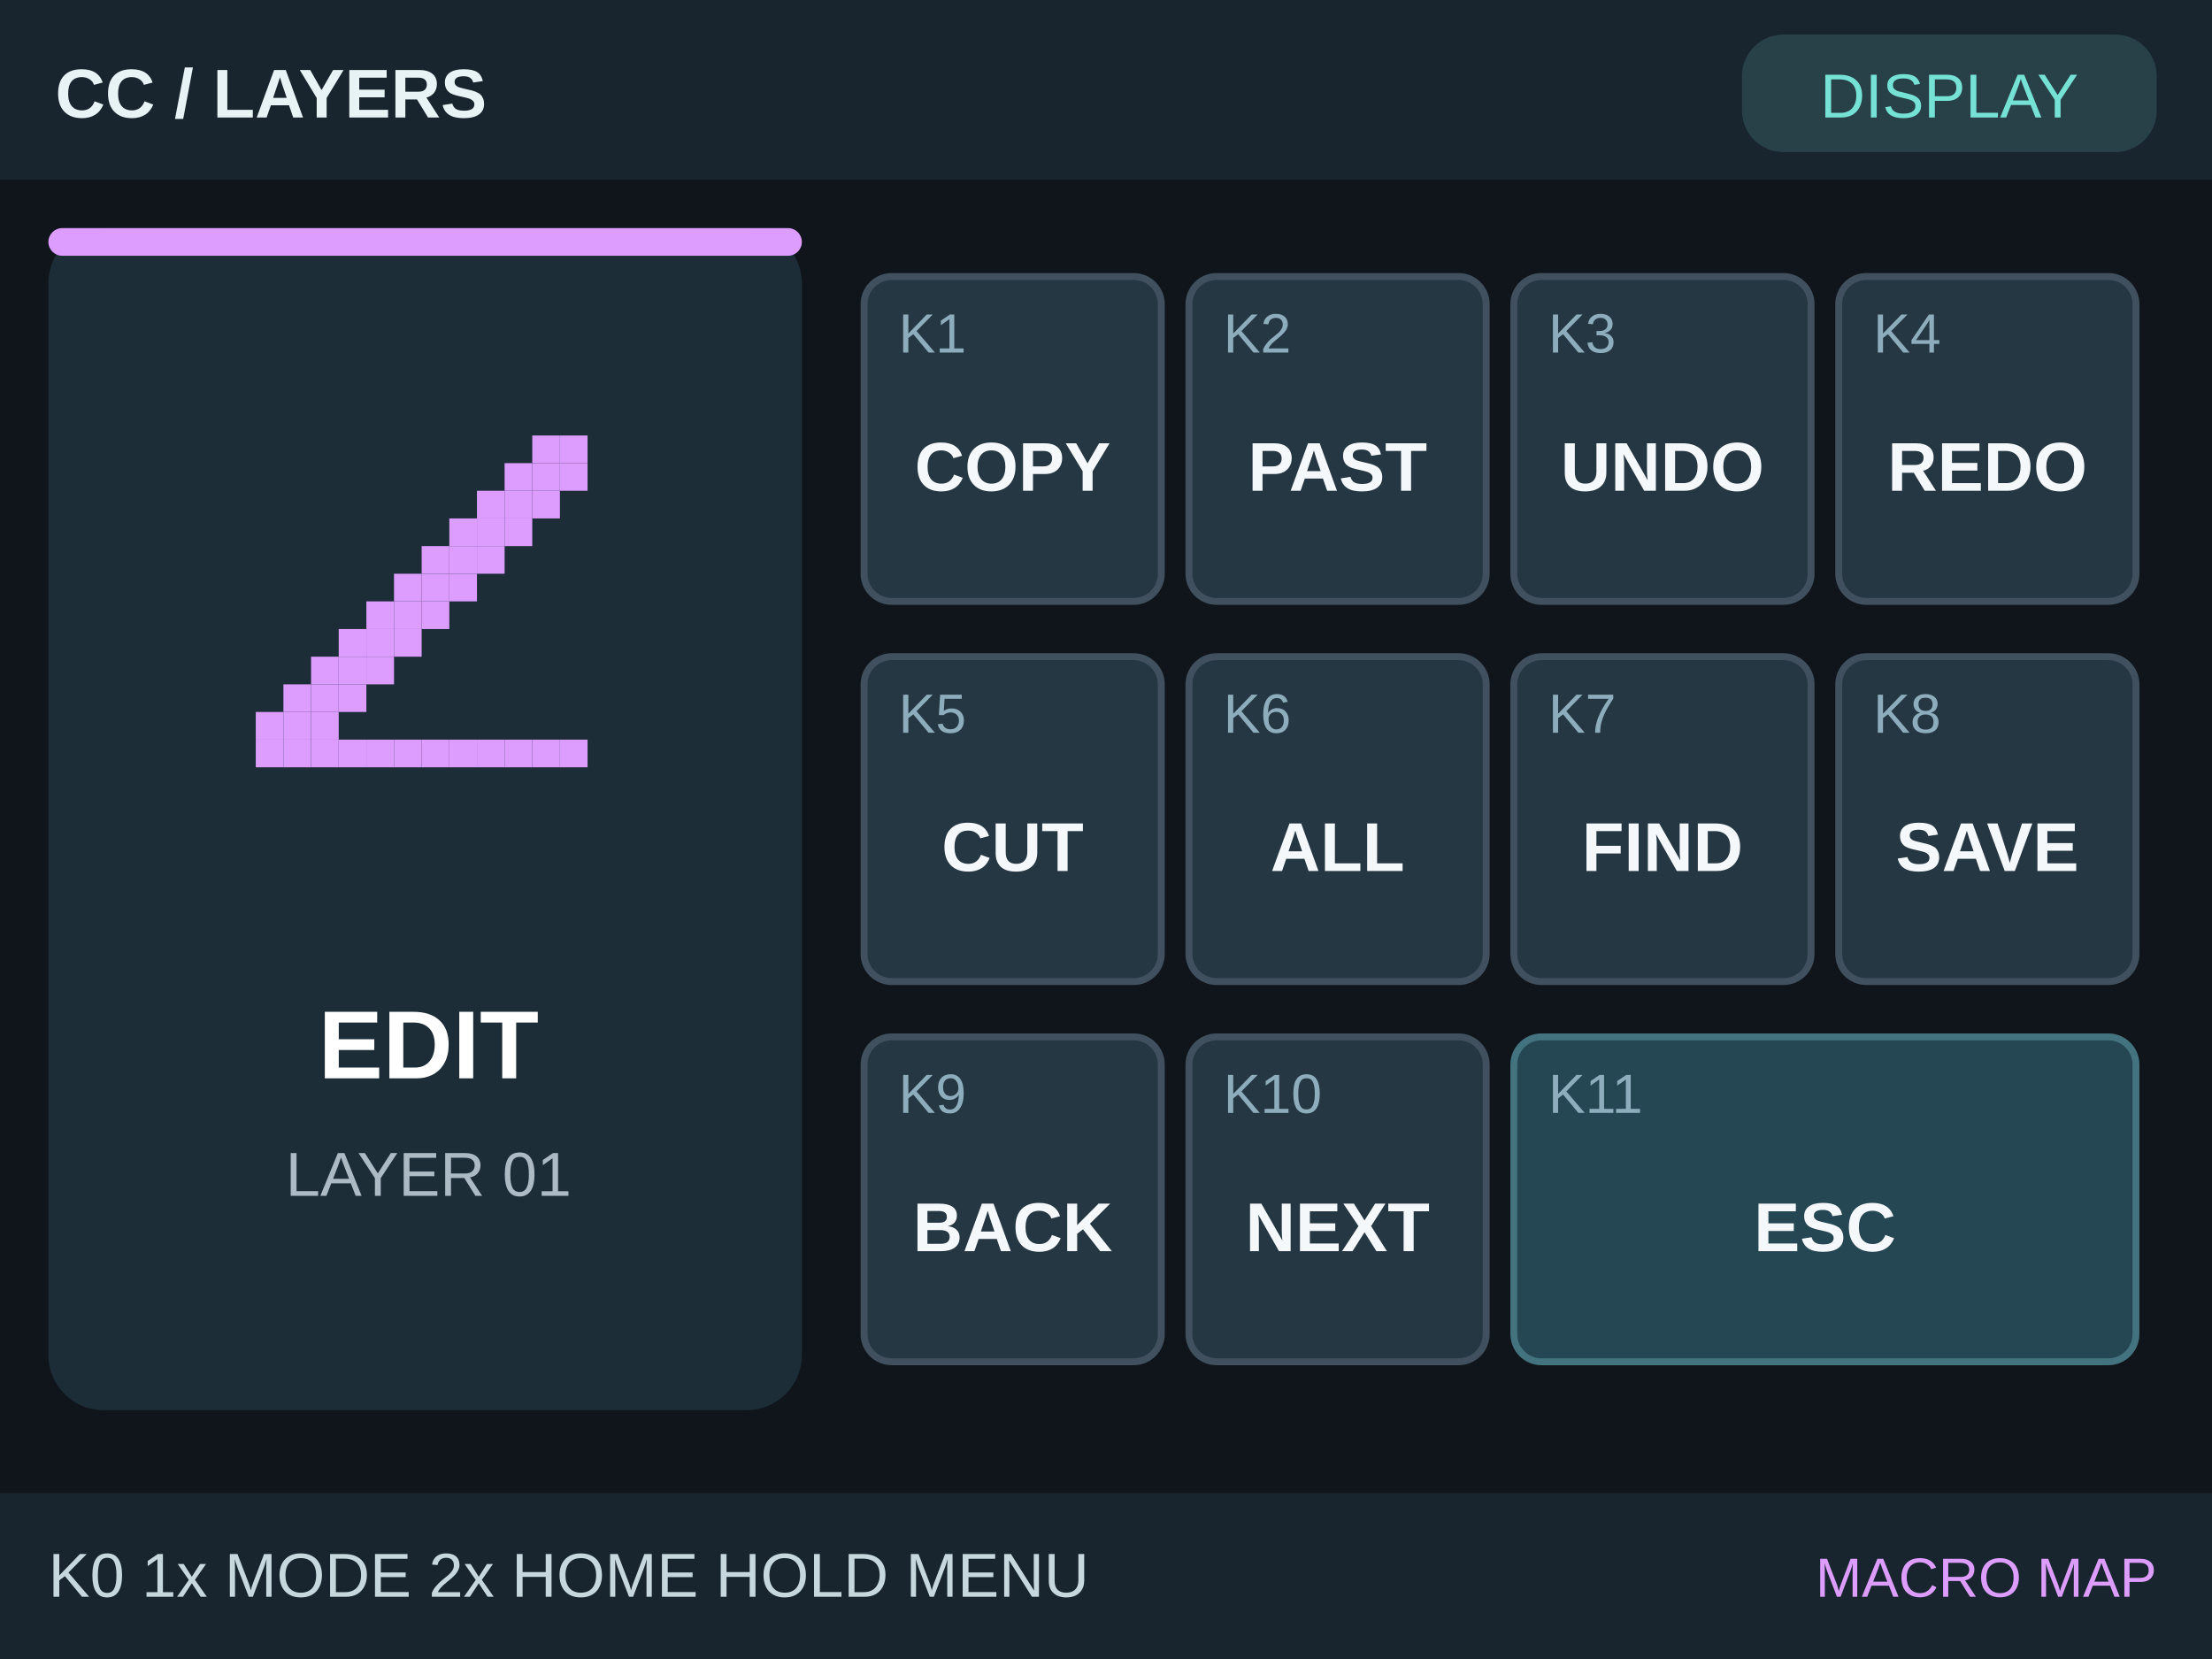
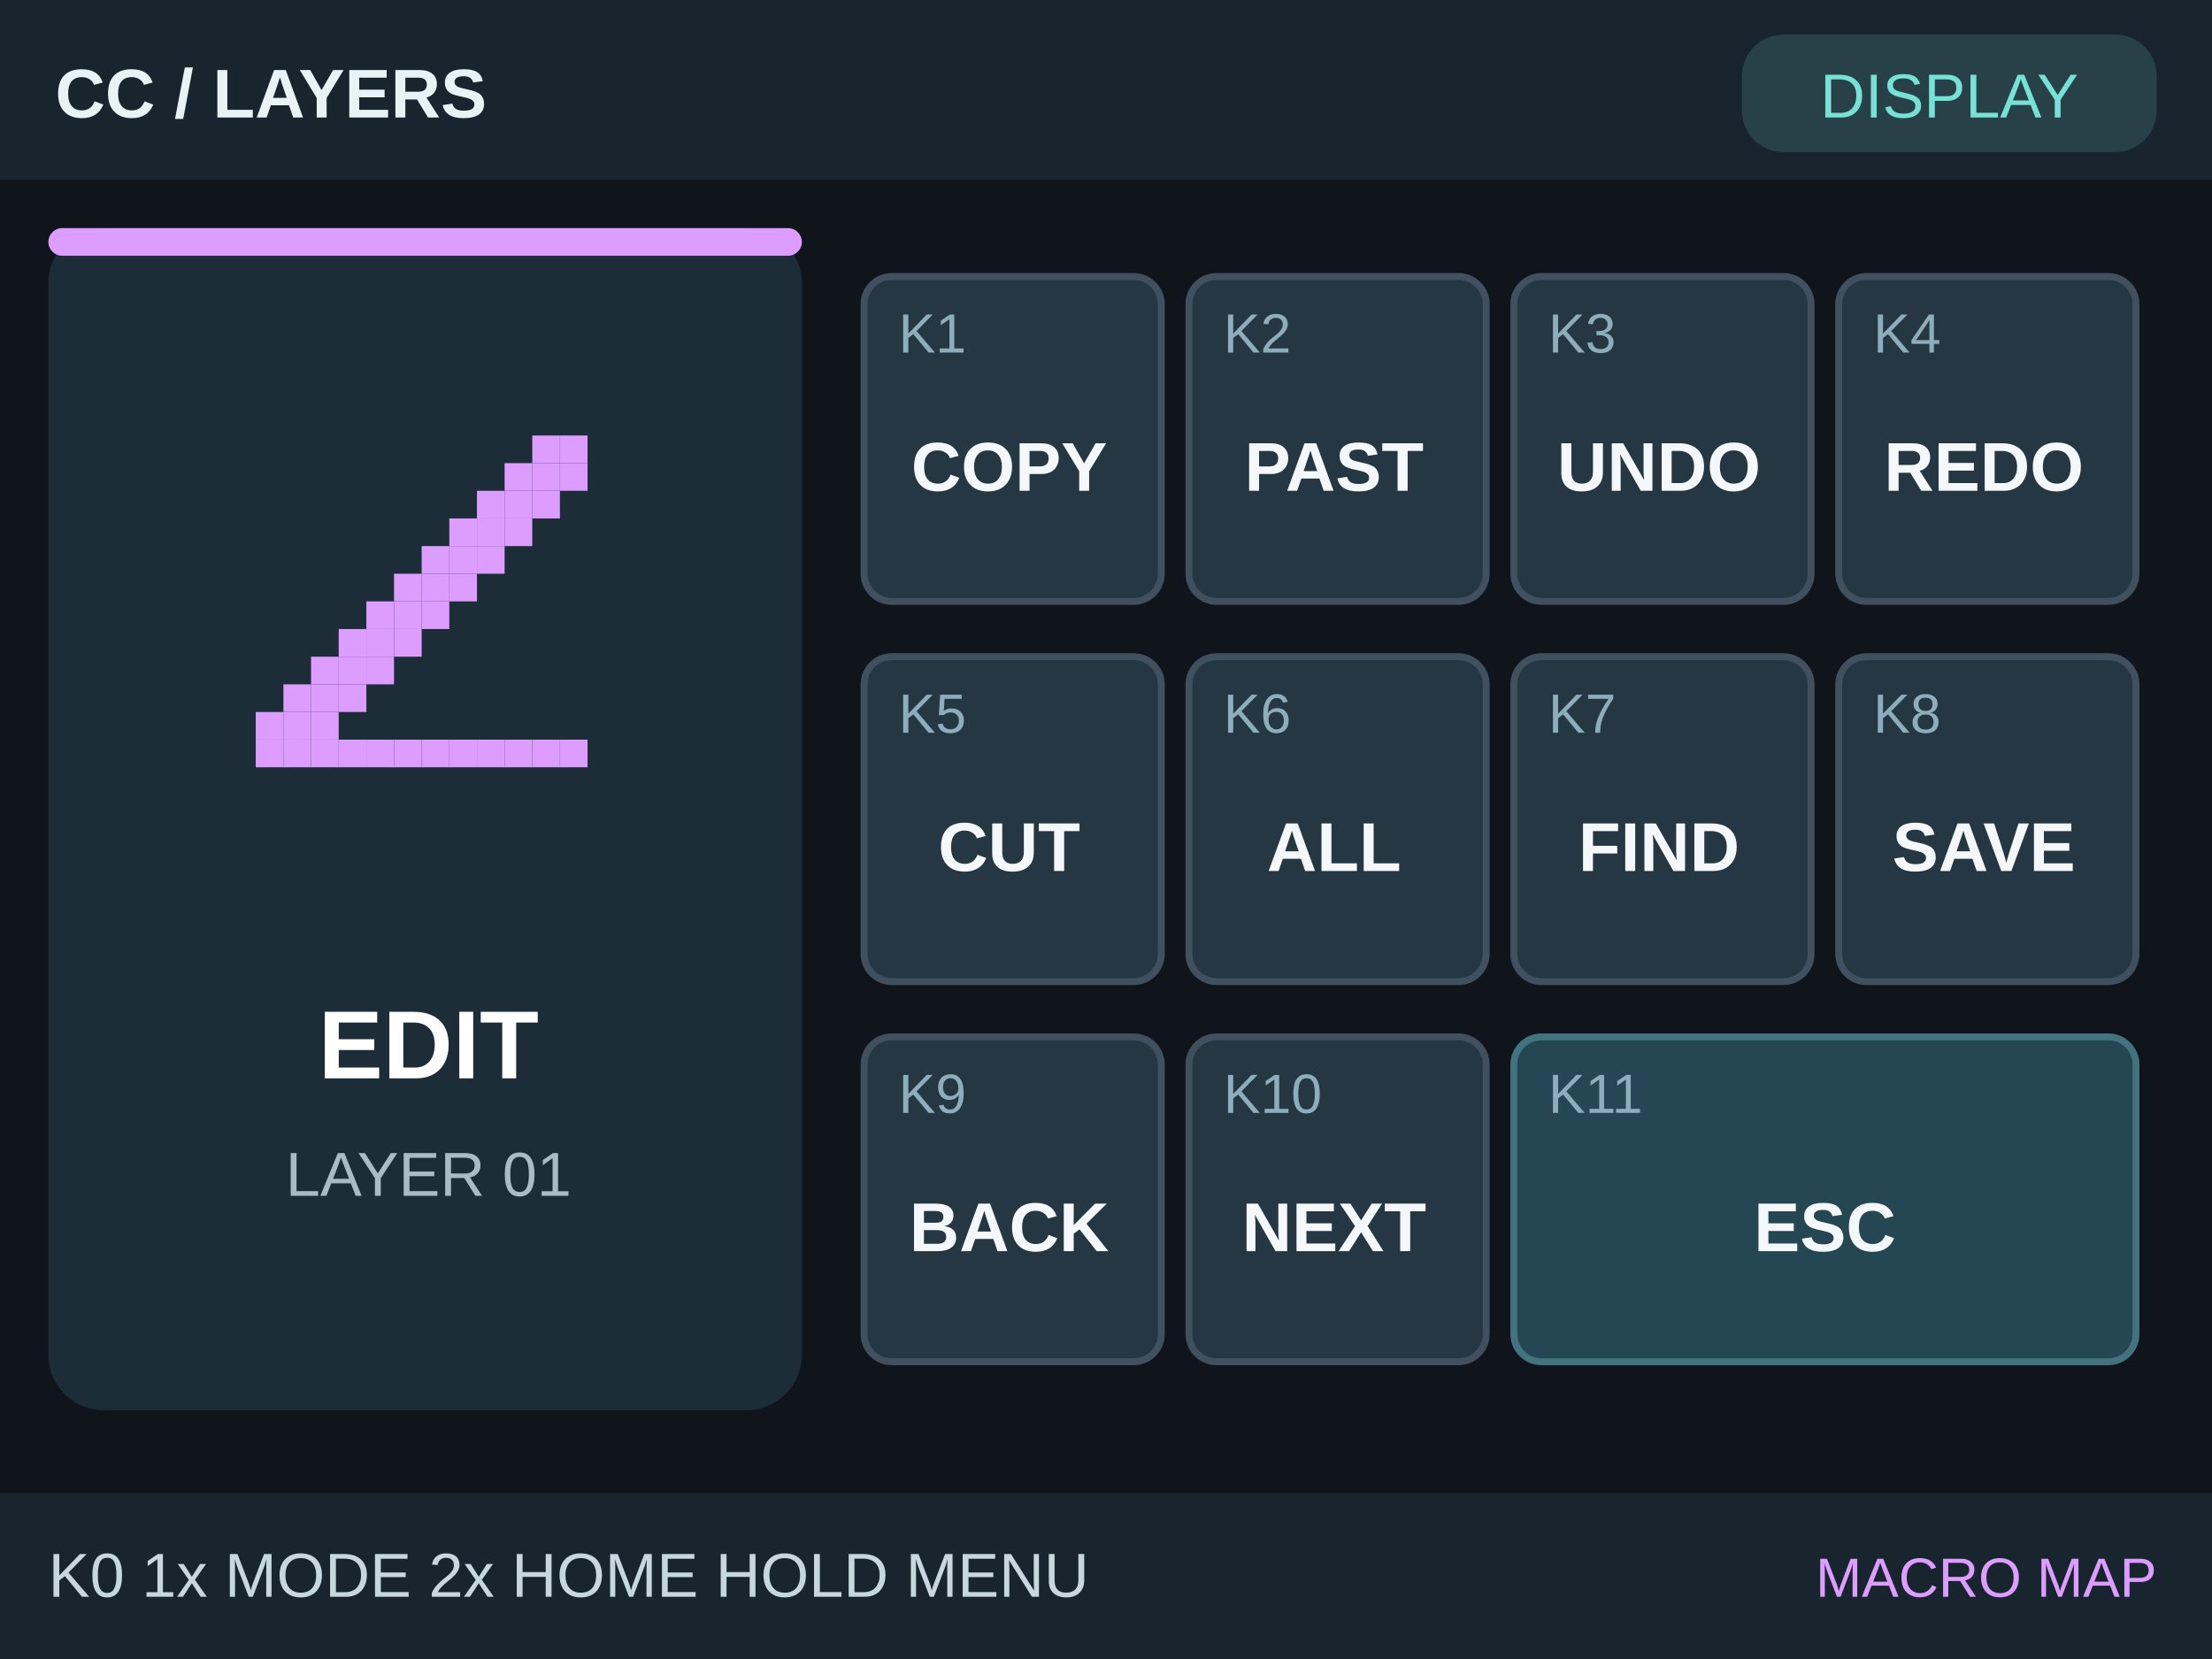
<svg xmlns="http://www.w3.org/2000/svg" width="640" height="480" viewBox="0 0 320 240">
  <rect width="320" height="240" fill="#10151C" />
  <rect width="320" height="26" fill="#18242E" />
  <text x="8" y="17" font-family="Arial" font-size="10" font-weight="bold" fill="#E8F3F5">CC / LAYERS</text>
  <rect x="252" y="5" width="60" height="17" rx="6" fill="#284149" />
  <text x="282" y="17" font-family="Arial" text-anchor="middle" font-size="9" fill="#75E2D5">DISPLAY</text>
  <rect x="7" y="33" width="109" height="171" rx="8" fill="#1C2D38" />
  <rect x="7" y="33" width="109" height="4" rx="2" fill="#DD9DFF" />
  <rect x="77" y="63" width="4" height="4" fill="#DD9DFF" />
  <rect x="81" y="63" width="4" height="4" fill="#DD9DFF" />
  <rect x="73" y="67" width="4" height="4" fill="#DD9DFF" />
  <rect x="77" y="67" width="4" height="4" fill="#DD9DFF" />
  <rect x="81" y="67" width="4" height="4" fill="#DD9DFF" />
  <rect x="69" y="71" width="4" height="4" fill="#DD9DFF" />
  <rect x="73" y="71" width="4" height="4" fill="#DD9DFF" />
  <rect x="77" y="71" width="4" height="4" fill="#DD9DFF" />
  <rect x="65" y="75" width="4" height="4" fill="#DD9DFF" />
  <rect x="69" y="75" width="4" height="4" fill="#DD9DFF" />
  <rect x="73" y="75" width="4" height="4" fill="#DD9DFF" />
  <rect x="61" y="79" width="4" height="4" fill="#DD9DFF" />
  <rect x="65" y="79" width="4" height="4" fill="#DD9DFF" />
  <rect x="69" y="79" width="4" height="4" fill="#DD9DFF" />
  <rect x="57" y="83" width="4" height="4" fill="#DD9DFF" />
  <rect x="61" y="83" width="4" height="4" fill="#DD9DFF" />
  <rect x="65" y="83" width="4" height="4" fill="#DD9DFF" />
  <rect x="53" y="87" width="4" height="4" fill="#DD9DFF" />
  <rect x="57" y="87" width="4" height="4" fill="#DD9DFF" />
  <rect x="61" y="87" width="4" height="4" fill="#DD9DFF" />
  <rect x="49" y="91" width="4" height="4" fill="#DD9DFF" />
  <rect x="53" y="91" width="4" height="4" fill="#DD9DFF" />
  <rect x="57" y="91" width="4" height="4" fill="#DD9DFF" />
  <rect x="45" y="95" width="4" height="4" fill="#DD9DFF" />
  <rect x="49" y="95" width="4" height="4" fill="#DD9DFF" />
  <rect x="53" y="95" width="4" height="4" fill="#DD9DFF" />
  <rect x="41" y="99" width="4" height="4" fill="#DD9DFF" />
  <rect x="45" y="99" width="4" height="4" fill="#DD9DFF" />
  <rect x="49" y="99" width="4" height="4" fill="#DD9DFF" />
  <rect x="37" y="103" width="4" height="4" fill="#DD9DFF" />
  <rect x="41" y="103" width="4" height="4" fill="#DD9DFF" />
  <rect x="45" y="103" width="4" height="4" fill="#DD9DFF" />
  <rect x="37" y="107" width="4" height="4" fill="#DD9DFF" />
  <rect x="41" y="107" width="4" height="4" fill="#DD9DFF" />
  <rect x="45" y="107" width="4" height="4" fill="#DD9DFF" />
  <rect x="49" y="107" width="4" height="4" fill="#DD9DFF" />
  <rect x="53" y="107" width="4" height="4" fill="#DD9DFF" />
  <rect x="57" y="107" width="4" height="4" fill="#DD9DFF" />
  <rect x="61" y="107" width="4" height="4" fill="#DD9DFF" />
  <rect x="65" y="107" width="4" height="4" fill="#DD9DFF" />
  <rect x="69" y="107" width="4" height="4" fill="#DD9DFF" />
  <rect x="73" y="107" width="4" height="4" fill="#DD9DFF" />
  <rect x="77" y="107" width="4" height="4" fill="#DD9DFF" />
  <rect x="81" y="107" width="4" height="4" fill="#DD9DFF" />
  <text x="62" y="156" text-anchor="middle" font-family="Arial" font-weight="bold" font-size="14" fill="#FFFFFF">EDIT</text>
  <text x="62" y="173" text-anchor="middle" font-family="Arial" font-size="9" fill="#ACBAC4">LAYER 01</text>
  <rect x="125" y="40" width="43" height="47" rx="4" fill="#263744" stroke="#40505E" />
  <text x="130" y="51" font-family="Arial" font-size="8" fill="#8EADBC">K1</text>
-   <text x="146.5" y="71" text-anchor="middle" font-family="Arial" font-weight="bold" font-size="10" fill="#F4F8FB">COPY</text>
+   <text x="146" y="71" text-anchor="middle" font-family="Arial" font-weight="bold" font-size="10" fill="#F4F8FB">COPY</text>
  <rect x="172" y="40" width="43" height="47" rx="4" fill="#263744" stroke="#40505E" />
  <text x="177" y="51" font-family="Arial" font-size="8" fill="#8EADBC">K2</text>
-   <text x="193.5" y="71" text-anchor="middle" font-family="Arial" font-weight="bold" font-size="10" fill="#F4F8FB">PAST</text>
+   <text x="193" y="71" text-anchor="middle" font-family="Arial" font-weight="bold" font-size="10" fill="#F4F8FB">PAST</text>
  <rect x="219" y="40" width="43" height="47" rx="4" fill="#263744" stroke="#40505E" />
  <text x="224" y="51" font-family="Arial" font-size="8" fill="#8EADBC">K3</text>
-   <text x="240.5" y="71" text-anchor="middle" font-family="Arial" font-weight="bold" font-size="10" fill="#F4F8FB">UNDO</text>
+   <text x="240" y="71" text-anchor="middle" font-family="Arial" font-weight="bold" font-size="10" fill="#F4F8FB">UNDO</text>
  <rect x="266" y="40" width="43" height="47" rx="4" fill="#263744" stroke="#40505E" />
  <text x="271" y="51" font-family="Arial" font-size="8" fill="#8EADBC">K4</text>
-   <text x="287.5" y="71" text-anchor="middle" font-family="Arial" font-weight="bold" font-size="10" fill="#F4F8FB">REDO</text>
+   <text x="287" y="71" text-anchor="middle" font-family="Arial" font-weight="bold" font-size="10" fill="#F4F8FB">REDO</text>
  <rect x="125" y="95" width="43" height="47" rx="4" fill="#263744" stroke="#40505E" />
  <text x="130" y="106" font-family="Arial" font-size="8" fill="#8EADBC">K5</text>
-   <text x="146.5" y="126" text-anchor="middle" font-family="Arial" font-weight="bold" font-size="10" fill="#F4F8FB">CUT</text>
+   <text x="146" y="126" text-anchor="middle" font-family="Arial" font-weight="bold" font-size="10" fill="#F4F8FB">CUT</text>
  <rect x="172" y="95" width="43" height="47" rx="4" fill="#263744" stroke="#40505E" />
  <text x="177" y="106" font-family="Arial" font-size="8" fill="#8EADBC">K6</text>
-   <text x="193.5" y="126" text-anchor="middle" font-family="Arial" font-weight="bold" font-size="10" fill="#F4F8FB">ALL</text>
+   <text x="193" y="126" text-anchor="middle" font-family="Arial" font-weight="bold" font-size="10" fill="#F4F8FB">ALL</text>
  <rect x="219" y="95" width="43" height="47" rx="4" fill="#263744" stroke="#40505E" />
  <text x="224" y="106" font-family="Arial" font-size="8" fill="#8EADBC">K7</text>
-   <text x="240.5" y="126" text-anchor="middle" font-family="Arial" font-weight="bold" font-size="10" fill="#F4F8FB">FIND</text>
+   <text x="240" y="126" text-anchor="middle" font-family="Arial" font-weight="bold" font-size="10" fill="#F4F8FB">FIND</text>
  <rect x="266" y="95" width="43" height="47" rx="4" fill="#263744" stroke="#40505E" />
  <text x="271" y="106" font-family="Arial" font-size="8" fill="#8EADBC">K8</text>
-   <text x="287.5" y="126" text-anchor="middle" font-family="Arial" font-weight="bold" font-size="10" fill="#F4F8FB">SAVE</text>
+   <text x="287" y="126" text-anchor="middle" font-family="Arial" font-weight="bold" font-size="10" fill="#F4F8FB">SAVE</text>
  <rect x="125" y="150" width="43" height="47" rx="4" fill="#263744" stroke="#40505E" />
  <text x="130" y="161" font-family="Arial" font-size="8" fill="#8EADBC">K9</text>
-   <text x="146.5" y="181" text-anchor="middle" font-family="Arial" font-weight="bold" font-size="10" fill="#F4F8FB">BACK</text>
+   <text x="146" y="181" text-anchor="middle" font-family="Arial" font-weight="bold" font-size="10" fill="#F4F8FB">BACK</text>
  <rect x="172" y="150" width="43" height="47" rx="4" fill="#263744" stroke="#40505E" />
  <text x="177" y="161" font-family="Arial" font-size="8" fill="#8EADBC">K10</text>
-   <text x="193.5" y="181" text-anchor="middle" font-family="Arial" font-weight="bold" font-size="10" fill="#F4F8FB">NEXT</text>
+   <text x="193" y="181" text-anchor="middle" font-family="Arial" font-weight="bold" font-size="10" fill="#F4F8FB">NEXT</text>
  <rect x="219" y="150" width="90" height="47" rx="4" fill="#254653" stroke="#43737F" />
  <text x="224" y="161" font-family="Arial" font-size="8" fill="#8EADBC">K11</text>
  <text x="264" y="181" text-anchor="middle" font-family="Arial" font-weight="bold" font-size="10" fill="#F4F8FB">ESC</text>
  <rect x="0" y="216" width="320" height="24" fill="#18242E" />
  <text x="7" y="231" font-family="Arial" font-size="9" fill="#C6D7DD">K0  1x MODE   2x HOME   HOLD MENU</text>
  <text x="312" y="231" font-family="Arial" font-size="8" text-anchor="end" fill="#DD9DFF">MACRO MAP</text>
</svg>
